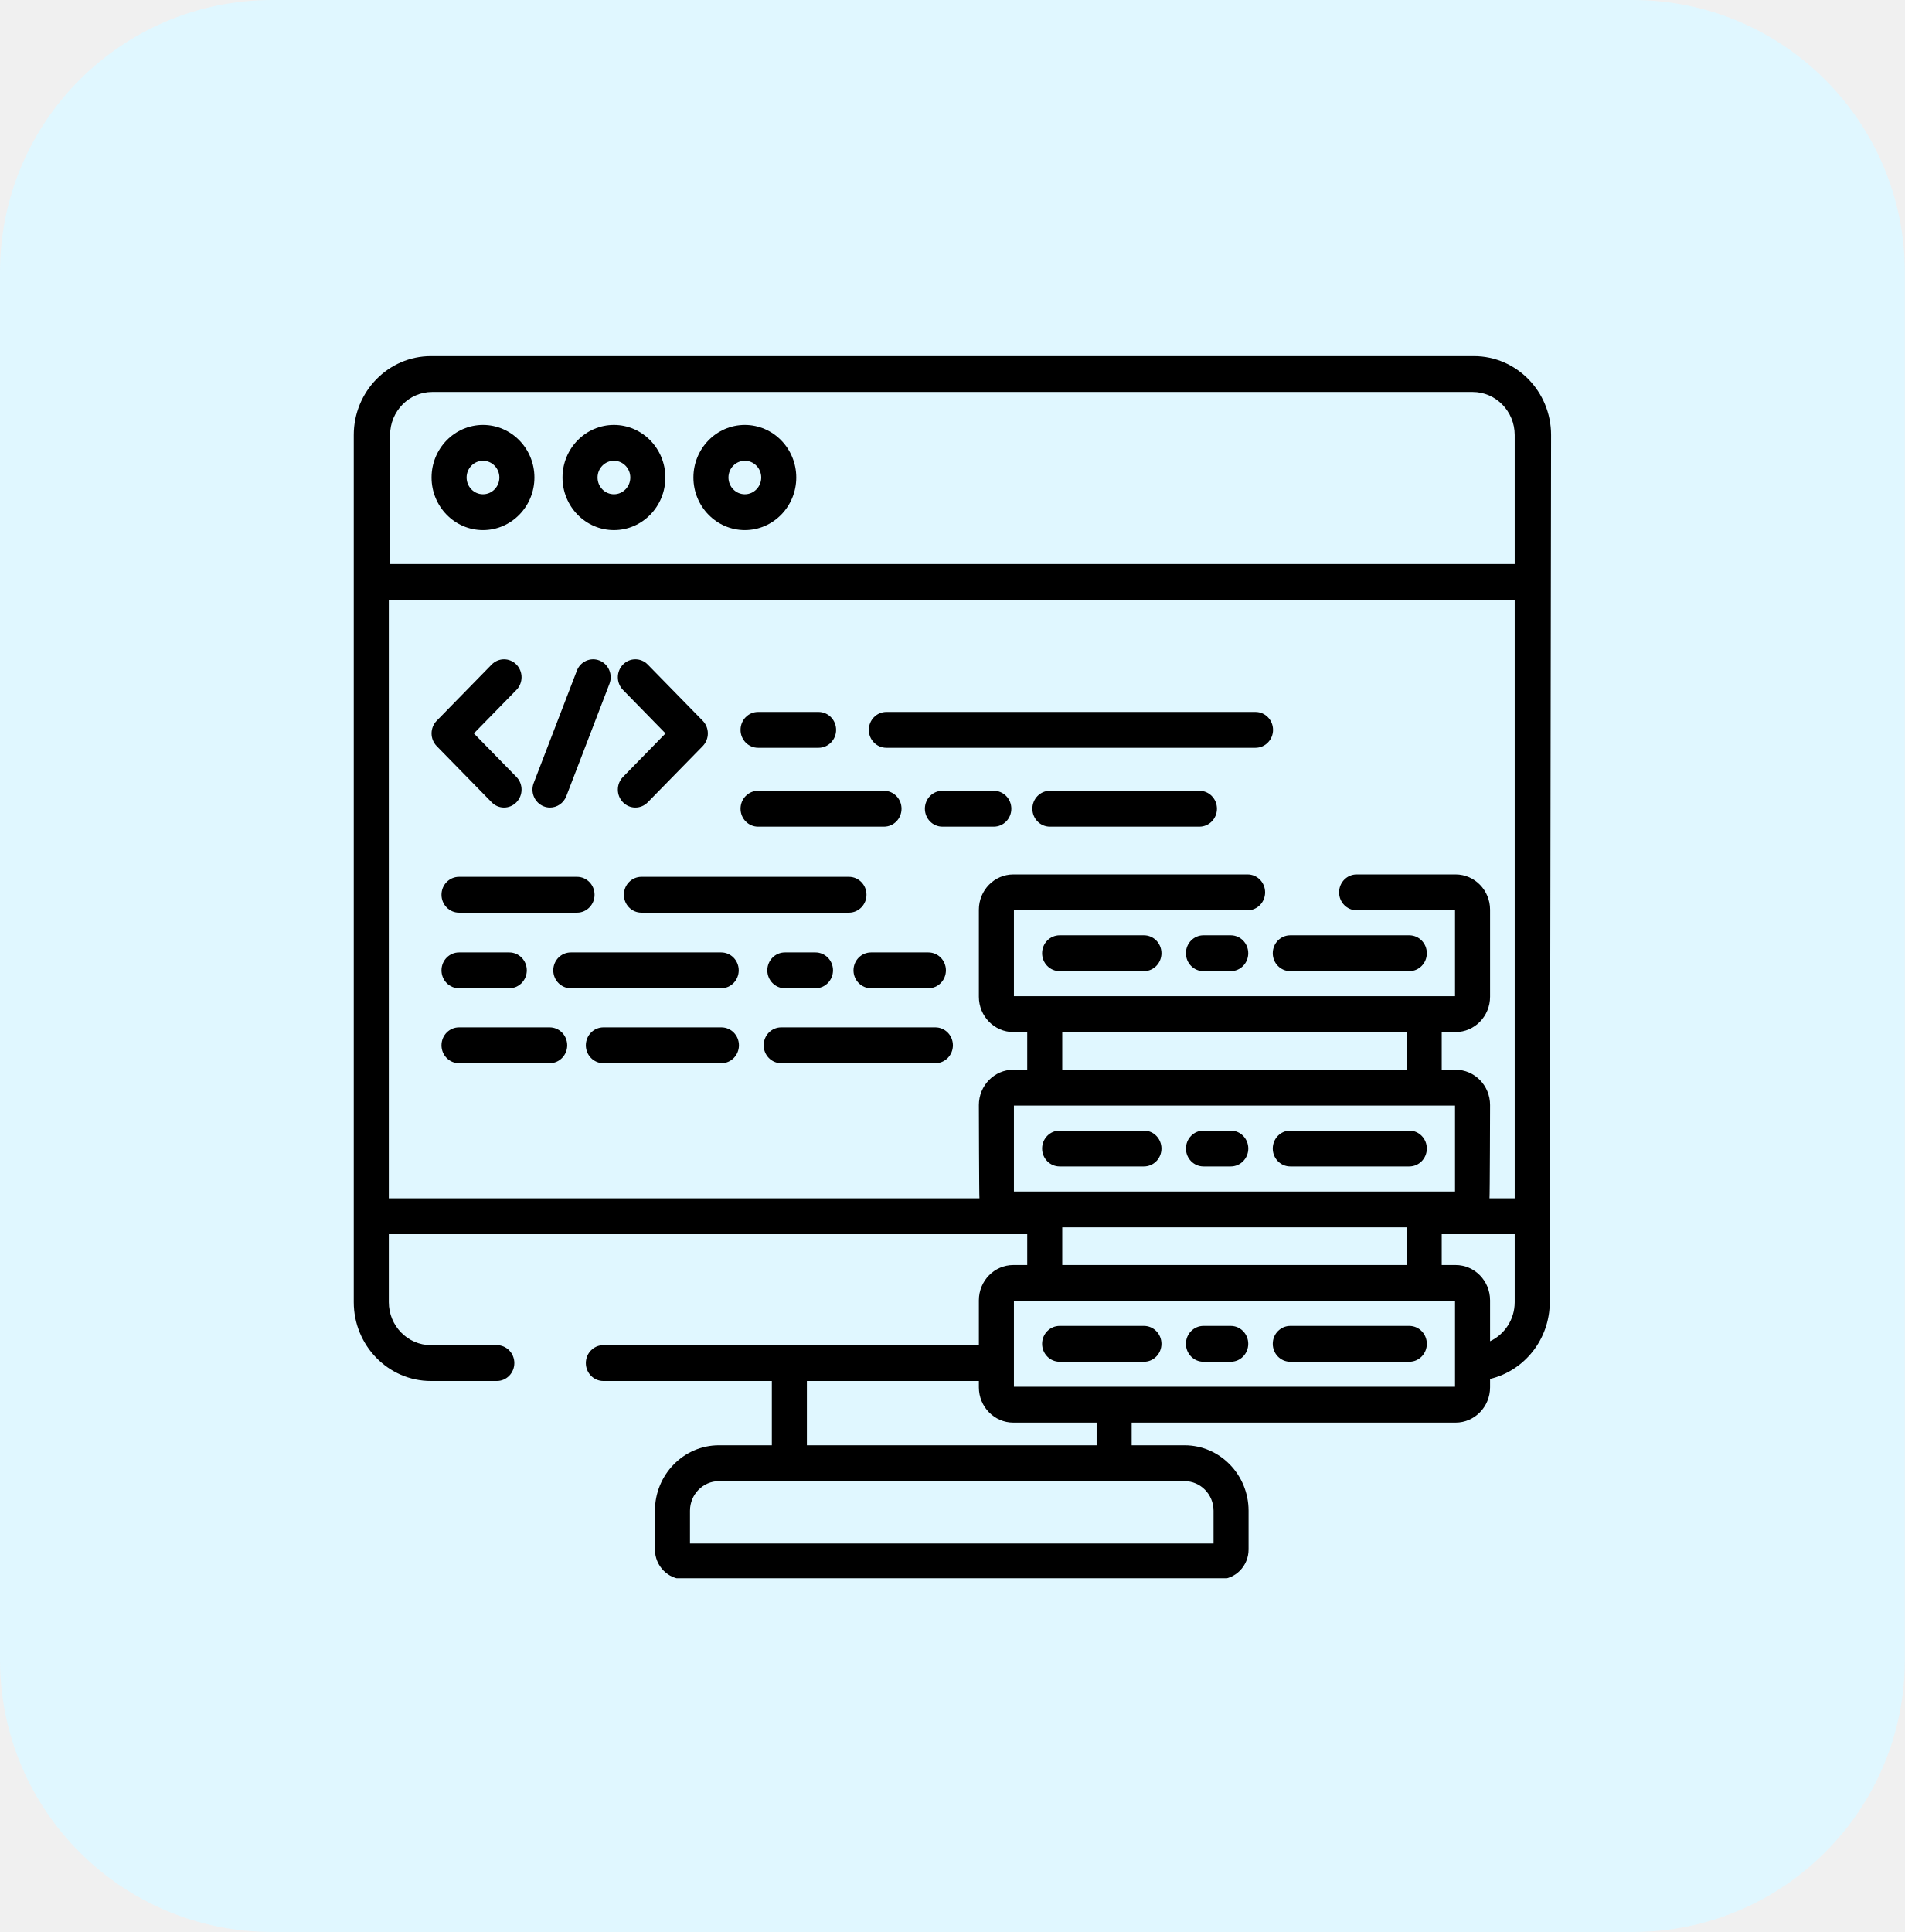
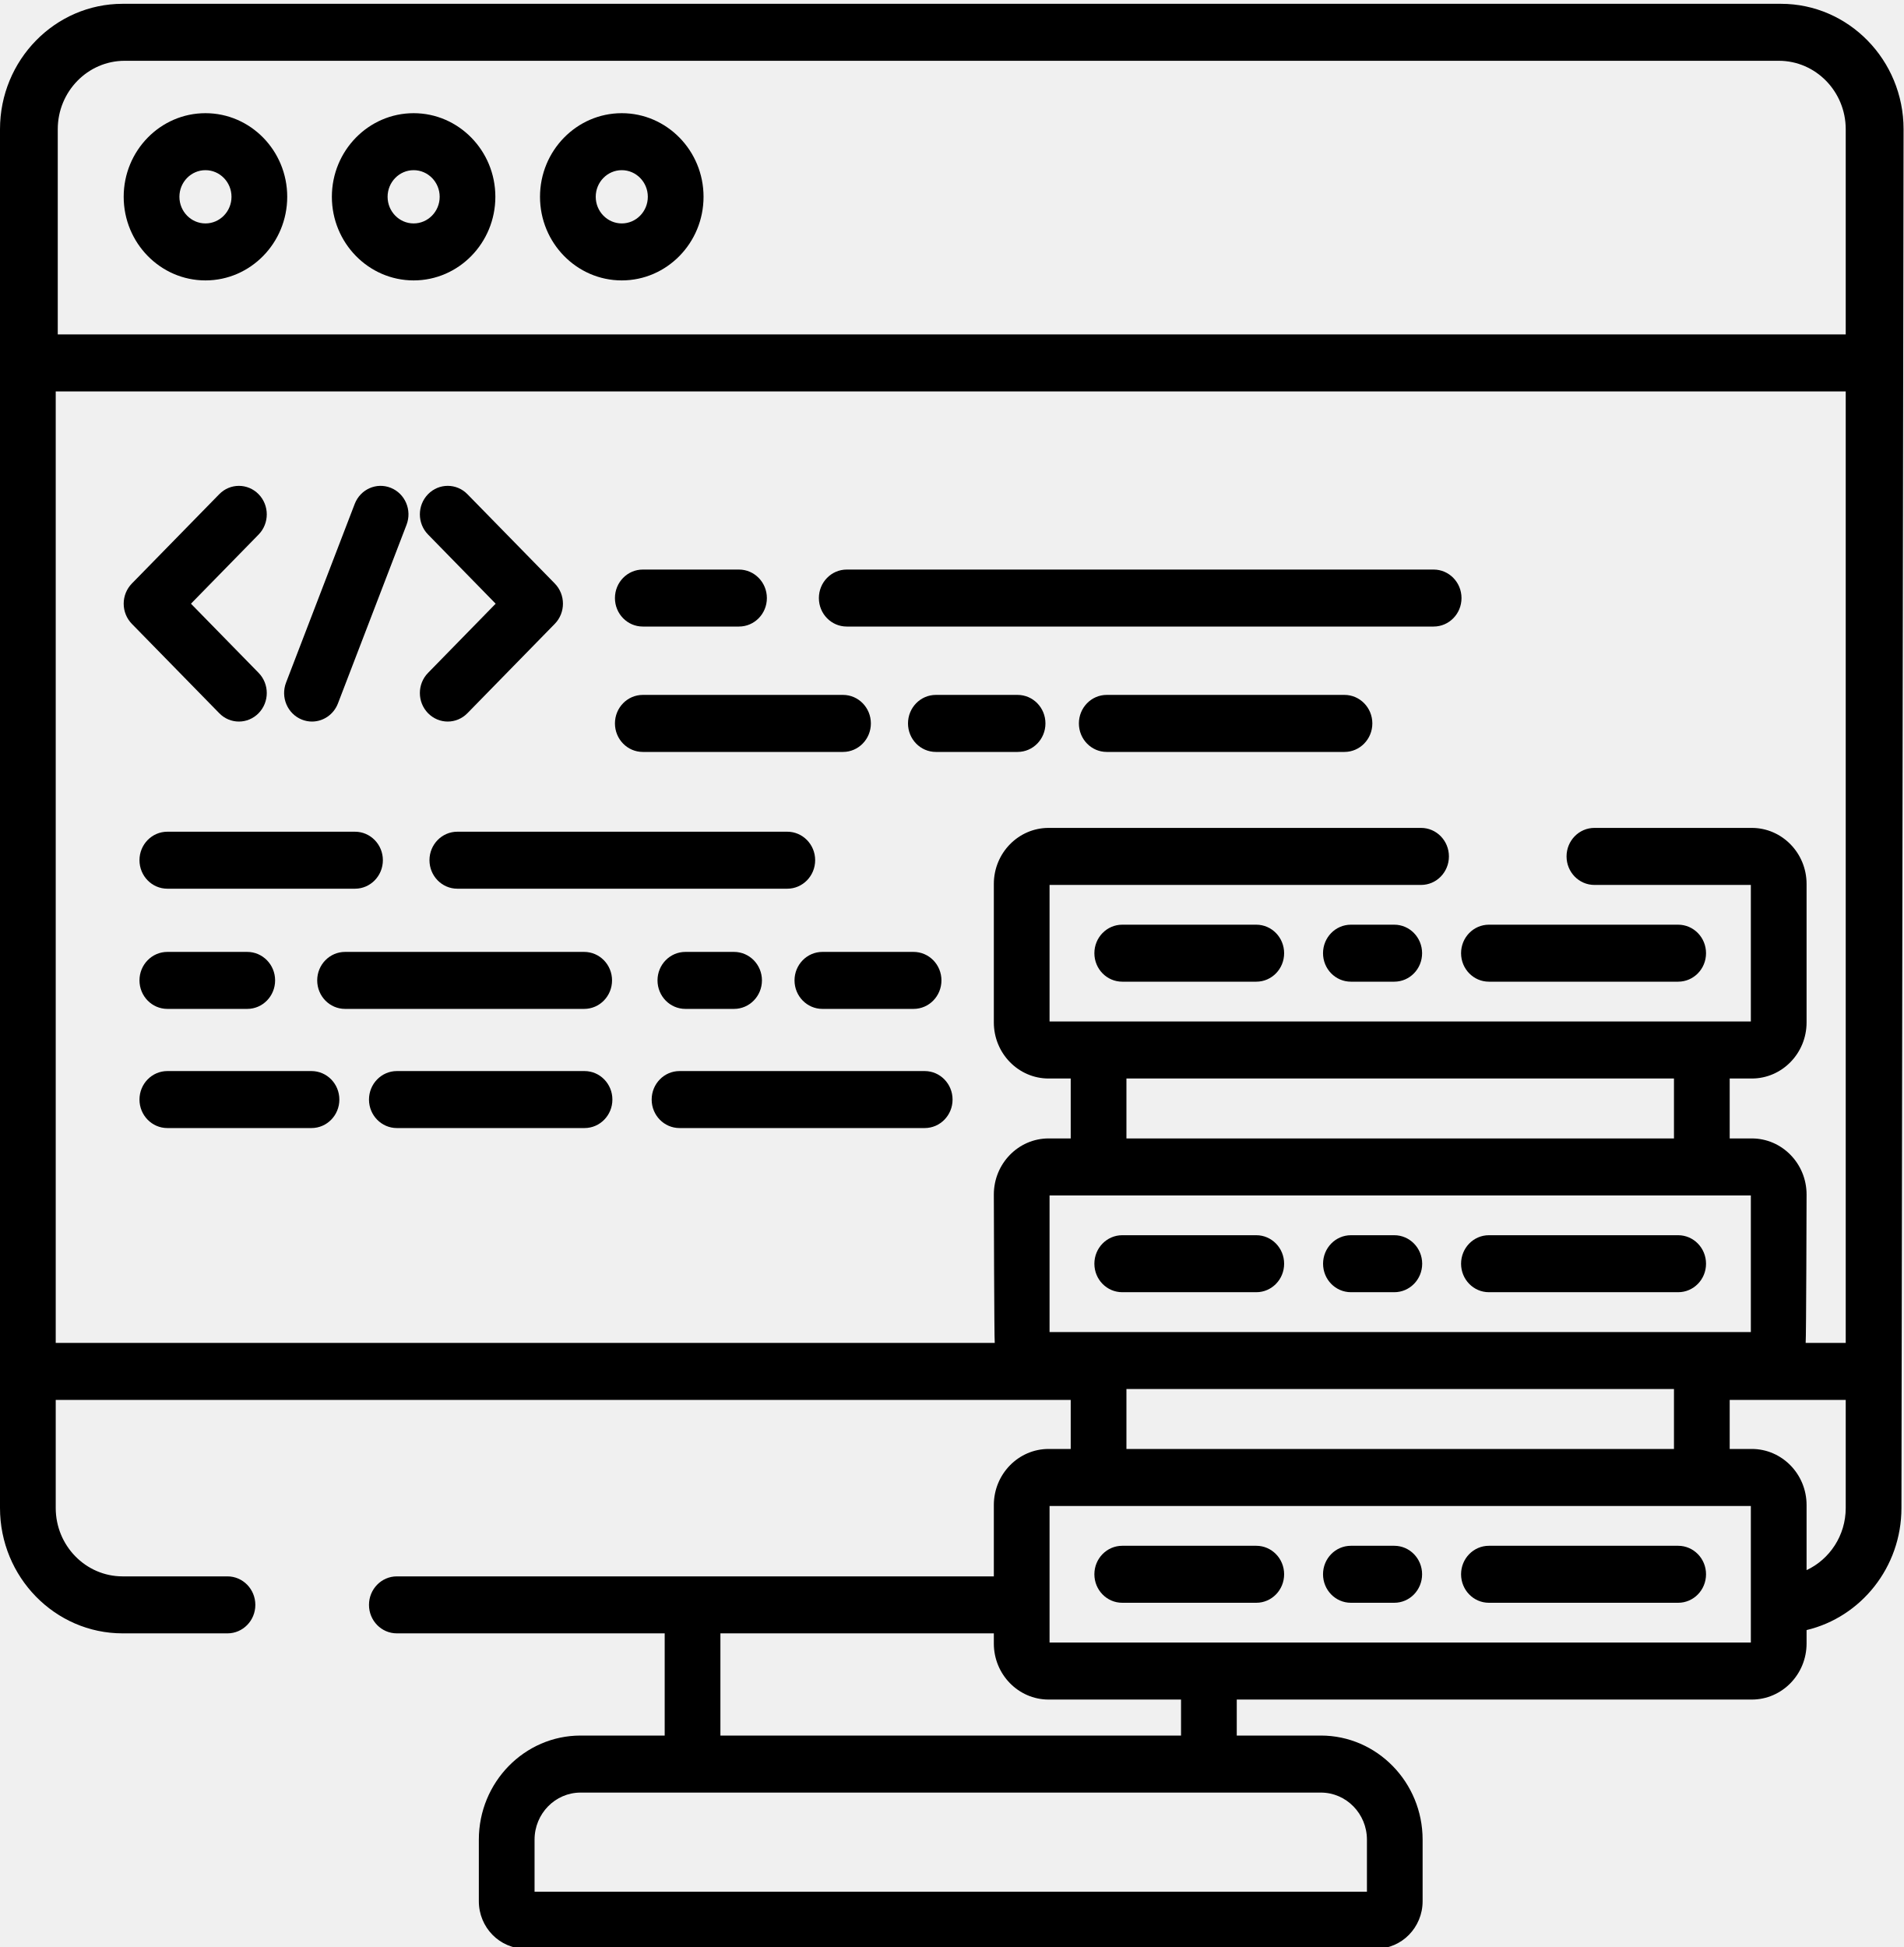
- <svg xmlns="http://www.w3.org/2000/svg" width="70" height="71" viewBox="0 0 70 71" fill="none">
-   <rect width="70" height="71" rx="10" fill="#E0F7FF" />
-   <g clip-path="url(#clip0_3333_2126)">
-     <path d="M18.067 29.483C18.192 29.612 18.357 29.677 18.522 29.677C18.687 29.677 18.852 29.612 18.978 29.483C19.229 29.226 19.229 28.809 18.978 28.552L17.414 26.953L18.978 25.354C19.229 25.096 19.229 24.68 18.978 24.423C18.726 24.165 18.318 24.165 18.067 24.423L16.048 26.487C15.927 26.611 15.859 26.779 15.859 26.953C15.859 27.128 15.927 27.295 16.048 27.419L18.067 29.483Z" fill="black" />
-     <path d="M24.457 26.953L22.894 28.552C22.642 28.809 22.642 29.227 22.894 29.484C23.02 29.612 23.184 29.677 23.349 29.677C23.514 29.677 23.679 29.612 23.804 29.484L25.824 27.419C26.075 27.161 26.075 26.744 25.824 26.487L23.804 24.422C23.553 24.165 23.145 24.165 22.894 24.422C22.642 24.68 22.642 25.097 22.894 25.354L24.457 26.953Z" fill="black" />
-     <path d="M19.976 29.631C20.053 29.662 20.133 29.677 20.211 29.677C20.468 29.677 20.711 29.518 20.811 29.259L22.397 25.129C22.527 24.79 22.364 24.408 22.033 24.275C21.703 24.142 21.328 24.309 21.199 24.647L19.612 28.777C19.482 29.116 19.645 29.498 19.976 29.631Z" fill="black" />
-     <path d="M16.867 33.54H21.206C21.561 33.54 21.849 33.245 21.849 32.881C21.849 32.518 21.561 32.223 21.206 32.223H16.867C16.512 32.223 16.224 32.518 16.224 32.881C16.224 33.245 16.512 33.54 16.867 33.54Z" fill="black" />
-     <path d="M31.198 32.223H23.571C23.215 32.223 22.927 32.518 22.927 32.881C22.927 33.245 23.215 33.54 23.571 33.54H31.198C31.553 33.54 31.842 33.245 31.842 32.881C31.842 32.518 31.553 32.223 31.198 32.223Z" fill="black" />
-     <path d="M16.867 36.318H18.715C19.071 36.318 19.359 36.023 19.359 35.659C19.359 35.296 19.071 35.001 18.715 35.001H16.867C16.512 35.001 16.224 35.296 16.224 35.659C16.224 36.023 16.512 36.318 16.867 36.318Z" fill="black" />
-     <path d="M28.842 35.001C28.486 35.001 28.198 35.296 28.198 35.659C28.198 36.023 28.486 36.318 28.842 36.318H29.967C30.323 36.318 30.612 36.023 30.612 35.659C30.612 35.296 30.323 35.001 29.967 35.001H28.842Z" fill="black" />
-     <path d="M27.147 35.659C27.147 35.296 26.859 35.001 26.503 35.001H20.976C20.62 35.001 20.332 35.296 20.332 35.659C20.332 36.023 20.62 36.318 20.976 36.318H26.503C26.859 36.318 27.147 36.023 27.147 35.659Z" fill="black" />
-     <path d="M31.365 35.659C31.365 36.023 31.654 36.318 32.009 36.318H34.117C34.473 36.318 34.761 36.023 34.761 35.659C34.761 35.296 34.473 35.001 34.117 35.001H32.009C31.654 35.001 31.365 35.296 31.365 35.659Z" fill="black" />
-     <path d="M27.858 27.481H30.081C30.437 27.481 30.726 27.186 30.726 26.823C30.726 26.459 30.437 26.164 30.081 26.164H27.858C27.502 26.164 27.214 26.459 27.214 26.823C27.214 27.186 27.502 27.481 27.858 27.481Z" fill="black" />
-     <path d="M32.572 27.481H46.138C46.493 27.481 46.782 27.186 46.782 26.823C46.782 26.459 46.493 26.164 46.138 26.164H32.572C32.216 26.164 31.928 26.459 31.928 26.823C31.928 27.186 32.216 27.481 32.572 27.481Z" fill="black" />
-     <path d="M44.077 29.061H38.581C38.226 29.061 37.938 29.356 37.938 29.72C37.938 30.084 38.226 30.379 38.581 30.379H44.077C44.432 30.379 44.721 30.084 44.721 29.72C44.721 29.356 44.432 29.061 44.077 29.061Z" fill="black" />
-     <path d="M36.521 29.061H34.632C34.276 29.061 33.988 29.356 33.988 29.72C33.988 30.084 34.276 30.379 34.632 30.379H36.521C36.877 30.379 37.165 30.084 37.165 29.72C37.165 29.356 36.877 29.061 36.521 29.061Z" fill="black" />
-     <path d="M27.858 30.379H32.486C32.841 30.379 33.13 30.084 33.13 29.72C33.13 29.356 32.841 29.061 32.486 29.061H27.858C27.502 29.061 27.214 29.356 27.214 29.72C27.214 30.084 27.502 30.379 27.858 30.379Z" fill="black" />
-     <path d="M26.511 37.755H22.174C21.818 37.755 21.529 38.05 21.529 38.414C21.529 38.777 21.818 39.072 22.174 39.072H26.511C26.867 39.072 27.155 38.777 27.155 38.414C27.155 38.05 26.867 37.755 26.511 37.755Z" fill="black" />
-     <path d="M20.2 37.755H16.867C16.512 37.755 16.224 38.05 16.224 38.414C16.224 38.777 16.512 39.072 16.867 39.072H20.2C20.556 39.072 20.844 38.777 20.844 38.414C20.844 38.05 20.556 37.755 20.2 37.755Z" fill="black" />
-     <path d="M34.374 37.755H28.707C28.352 37.755 28.064 38.05 28.064 38.414C28.064 38.777 28.352 39.072 28.707 39.072H34.374C34.73 39.072 35.018 38.777 35.018 38.414C35.018 38.05 34.73 37.755 34.374 37.755Z" fill="black" />
-     <path d="M42.039 34.372H38.94C38.584 34.372 38.296 34.667 38.296 35.031C38.296 35.395 38.584 35.689 38.94 35.689H42.039C42.394 35.689 42.682 35.395 42.682 35.031C42.682 34.667 42.394 34.372 42.039 34.372Z" fill="black" />
-     <path d="M47.415 35.689H51.79C52.146 35.689 52.434 35.395 52.434 35.031C52.434 34.667 52.146 34.372 51.79 34.372H47.415C47.059 34.372 46.772 34.667 46.772 35.031C46.772 35.395 47.06 35.689 47.415 35.689Z" fill="black" />
-     <path d="M45.228 34.372H44.225C43.869 34.372 43.581 34.667 43.581 35.031C43.581 35.395 43.869 35.689 44.225 35.689H45.228C45.584 35.689 45.871 35.395 45.871 35.031C45.871 34.667 45.584 34.372 45.228 34.372Z" fill="black" />
-     <path d="M38.94 42.866H42.039C42.394 42.866 42.682 42.572 42.682 42.208C42.682 41.844 42.394 41.549 42.039 41.549H38.94C38.584 41.549 38.296 41.844 38.296 42.208C38.296 42.572 38.584 42.866 38.94 42.866Z" fill="black" />
-     <path d="M47.415 42.866H51.79C52.146 42.866 52.434 42.572 52.434 42.208C52.434 41.844 52.146 41.549 51.79 41.549H47.415C47.059 41.549 46.772 41.844 46.772 42.208C46.772 42.572 47.06 42.866 47.415 42.866Z" fill="black" />
-     <path d="M44.226 42.866H45.228C45.584 42.866 45.873 42.572 45.873 42.208C45.873 41.844 45.584 41.549 45.228 41.549H44.226C43.87 41.549 43.582 41.844 43.582 42.208C43.582 42.572 43.87 42.866 44.226 42.866Z" fill="black" />
-     <path d="M42.039 48.727H38.94C38.584 48.727 38.296 49.022 38.296 49.385C38.296 49.749 38.584 50.044 38.94 50.044H42.039C42.394 50.044 42.682 49.749 42.682 49.385C42.682 49.022 42.394 48.727 42.039 48.727Z" fill="black" />
-     <path d="M51.79 48.727H47.415C47.059 48.727 46.772 49.022 46.772 49.385C46.772 49.749 47.059 50.044 47.415 50.044H51.79C52.146 50.044 52.434 49.749 52.434 49.385C52.434 49.022 52.146 48.727 51.79 48.727Z" fill="black" />
-     <path d="M45.228 48.727H44.225C43.869 48.727 43.581 49.022 43.581 49.385C43.581 49.749 43.869 50.044 44.225 50.044H45.228C45.584 50.044 45.871 49.749 45.871 49.385C45.871 49.022 45.584 48.727 45.228 48.727Z" fill="black" />
-     <path d="M54.166 13.088H15.834C14.272 13.088 13 14.388 13 15.987V47.853C13 49.451 14.272 50.751 15.834 50.751H18.258C18.613 50.751 18.901 50.457 18.901 50.093C18.901 49.729 18.613 49.434 18.258 49.434H15.834C14.982 49.434 14.288 48.725 14.288 47.853V45.355H37.749V46.489H37.238C36.54 46.489 35.972 47.071 35.972 47.785V49.434H22.173C21.817 49.434 21.529 49.729 21.529 50.093C21.529 50.457 21.817 50.751 22.173 50.751H28.364V53.113H26.42C25.123 53.113 24.068 54.193 24.068 55.519V56.942C24.068 57.547 24.549 58.039 25.141 58.039H44.81C45.402 58.039 45.883 57.547 45.883 56.942V55.519C45.883 54.193 44.828 53.113 43.531 53.113H41.587V52.281H53.492C54.19 52.281 54.758 51.7 54.758 50.985V50.675C56.013 50.377 56.951 49.225 56.951 47.853L57 15.986C57 14.388 55.729 13.088 54.166 13.088ZM37.26 43.787V40.63H53.47V43.787H37.26ZM39.036 39.312V37.927H51.693V39.312H39.036ZM51.693 45.103V46.489H39.036V45.103H51.693ZM29.652 50.751H35.972V50.986C35.972 51.7 36.54 52.281 37.238 52.281H40.299V53.113H29.652V50.751ZM43.531 54.431C44.118 54.431 44.596 54.919 44.596 55.519V56.722H25.356V55.519C25.356 54.919 25.833 54.431 26.42 54.431H43.531ZM53.47 50.963H37.26V47.807H53.47V50.963ZM55.663 47.853C55.663 48.491 55.291 49.04 54.758 49.29V47.785C54.758 47.071 54.19 46.489 53.492 46.489H52.981V45.355H55.663V47.853ZM55.663 44.038H54.737C54.75 43.963 54.758 40.608 54.758 40.608C54.758 39.893 54.19 39.312 53.492 39.312H52.981V37.927H53.492C54.19 37.927 54.758 37.346 54.758 36.631V33.431C54.758 32.716 54.19 32.135 53.492 32.135H49.854C49.498 32.135 49.21 32.43 49.21 32.794C49.21 33.158 49.498 33.453 49.854 33.453H53.47V36.609H37.26V33.453H45.847C46.203 33.453 46.491 33.158 46.491 32.794C46.491 32.43 46.203 32.135 45.847 32.135H37.238C36.54 32.135 35.972 32.716 35.972 33.431V36.631C35.972 37.346 36.54 37.927 37.238 37.927H37.749V39.312H37.238C36.54 39.312 35.972 39.894 35.972 40.608C35.972 40.608 35.98 43.963 35.993 44.038H14.288V22.047H55.663V44.038ZM55.663 20.729H14.335V15.986C14.335 15.114 15.029 14.405 15.882 14.405H54.117C54.97 14.405 55.663 15.114 55.663 15.987V20.729Z" fill="black" />
-     <path d="M17.749 15.616C16.707 15.616 15.859 16.483 15.859 17.548C15.859 18.614 16.707 19.481 17.749 19.481C18.791 19.481 19.639 18.614 19.639 17.548C19.639 16.483 18.791 15.616 17.749 15.616ZM17.749 18.164C17.417 18.164 17.147 17.888 17.147 17.548C17.147 17.209 17.417 16.933 17.749 16.933C18.081 16.933 18.351 17.209 18.351 17.548C18.351 17.888 18.081 18.164 17.749 18.164Z" fill="black" />
-     <path d="M22.561 15.616C21.519 15.616 20.671 16.483 20.671 17.548C20.671 18.614 21.519 19.481 22.561 19.481C23.603 19.481 24.451 18.614 24.451 17.548C24.451 16.483 23.602 15.616 22.561 15.616ZM22.561 18.164C22.229 18.164 21.959 17.888 21.959 17.548C21.959 17.209 22.229 16.933 22.561 16.933C22.892 16.933 23.163 17.209 23.163 17.548C23.163 17.888 22.892 18.164 22.561 18.164Z" fill="black" />
-     <path d="M27.372 15.616C26.33 15.616 25.482 16.483 25.482 17.548C25.482 18.614 26.33 19.481 27.372 19.481C28.414 19.481 29.262 18.614 29.262 17.548C29.262 16.483 28.414 15.616 27.372 15.616ZM27.372 18.164C27.04 18.164 26.77 17.888 26.77 17.548C26.77 17.209 27.04 16.933 27.372 16.933C27.704 16.933 27.974 17.209 27.974 17.548C27.974 17.888 27.704 18.164 27.372 18.164Z" fill="black" />
+ <svg xmlns="http://www.w3.org/2000/svg" width="44" height="45" viewBox="0 0 44 45" fill="none">
+   <g id="data 1" clip-path="url(#clip0_3614_2127)">
+     <path id="Vector" d="M5.067 16.483C5.192 16.612 5.357 16.677 5.522 16.677C5.687 16.677 5.852 16.612 5.978 16.483C6.229 16.226 6.229 15.809 5.978 15.552L4.414 13.953L5.978 12.354C6.229 12.097 6.229 11.68 5.978 11.423C5.726 11.165 5.318 11.165 5.067 11.423L3.048 13.487C2.927 13.611 2.859 13.778 2.859 13.953C2.859 14.128 2.927 14.295 3.048 14.419L5.067 16.483Z" fill="black" />
+     <path id="Vector_2" d="M11.457 13.953L9.894 15.552C9.642 15.809 9.642 16.227 9.894 16.484C10.02 16.612 10.184 16.677 10.349 16.677C10.514 16.677 10.679 16.612 10.804 16.484L12.824 14.418C13.075 14.161 13.075 13.744 12.824 13.487L10.804 11.422C10.553 11.165 10.145 11.165 9.894 11.422C9.642 11.68 9.642 12.097 9.894 12.354L11.457 13.953Z" fill="black" />
+     <path id="Vector_3" d="M6.976 16.631C7.053 16.662 7.133 16.677 7.211 16.677C7.468 16.677 7.711 16.518 7.811 16.259L9.397 12.129C9.527 11.79 9.364 11.408 9.033 11.275C8.702 11.142 8.329 11.309 8.199 11.647L6.612 15.777C6.482 16.116 6.645 16.498 6.976 16.631Z" fill="black" />
+     <path id="Vector_4" d="M3.868 20.54H8.206C8.561 20.54 8.85 20.245 8.85 19.881C8.85 19.518 8.561 19.223 8.206 19.223H3.868C3.512 19.223 3.224 19.518 3.224 19.881C3.224 20.245 3.512 20.54 3.868 20.54Z" fill="black" />
+     <path id="Vector_5" d="M18.198 19.223H10.571C10.215 19.223 9.927 19.518 9.927 19.881C9.927 20.245 10.215 20.54 10.571 20.54H18.198C18.553 20.54 18.842 20.245 18.842 19.881C18.842 19.518 18.553 19.223 18.198 19.223Z" fill="black" />
+     <path id="Vector_6" d="M3.868 23.318H5.715C6.071 23.318 6.359 23.023 6.359 22.659C6.359 22.296 6.071 22.001 5.715 22.001H3.868C3.512 22.001 3.224 22.296 3.224 22.659C3.224 23.023 3.512 23.318 3.868 23.318Z" fill="black" />
+     <path id="Vector_7" d="M15.842 22.001C15.486 22.001 15.198 22.296 15.198 22.659C15.198 23.023 15.486 23.318 15.842 23.318H16.967C17.323 23.318 17.612 23.023 17.612 22.659C17.612 22.296 17.323 22.001 16.967 22.001H15.842Z" fill="black" />
+     <path id="Vector_8" d="M14.147 22.659C14.147 22.296 13.859 22.001 13.503 22.001H7.976C7.62 22.001 7.332 22.296 7.332 22.659C7.332 23.023 7.62 23.318 7.976 23.318H13.503C13.859 23.318 14.147 23.023 14.147 22.659Z" fill="black" />
+     <path id="Vector_9" d="M18.365 22.659C18.365 23.023 18.654 23.318 19.009 23.318H21.117C21.473 23.318 21.761 23.023 21.761 22.659C21.761 22.296 21.473 22.001 21.117 22.001H19.009C18.654 22.001 18.365 22.296 18.365 22.659Z" fill="black" />
+     <path id="Vector_10" d="M14.858 14.481H17.081C17.437 14.481 17.726 14.187 17.726 13.823C17.726 13.459 17.437 13.164 17.081 13.164H14.858C14.502 13.164 14.214 13.459 14.214 13.823C14.214 14.187 14.502 14.481 14.858 14.481Z" fill="black" />
+     <path id="Vector_11" d="M19.572 14.481H33.138C33.493 14.481 33.782 14.187 33.782 13.823C33.782 13.459 33.493 13.164 33.138 13.164H19.572C19.216 13.164 18.928 13.459 18.928 13.823C18.928 14.187 19.216 14.481 19.572 14.481Z" fill="black" />
+     <path id="Vector_12" d="M31.077 16.061H25.581C25.226 16.061 24.938 16.356 24.938 16.72C24.938 17.084 25.226 17.379 25.581 17.379H31.077C31.432 17.379 31.721 17.084 31.721 16.72C31.721 16.356 31.432 16.061 31.077 16.061Z" fill="black" />
+     <path id="Vector_13" d="M23.521 16.061H21.632C21.276 16.061 20.988 16.356 20.988 16.72C20.988 17.084 21.276 17.379 21.632 17.379H23.521C23.877 17.379 24.165 17.084 24.165 16.72C24.165 16.356 23.877 16.061 23.521 16.061Z" fill="black" />
+     <path id="Vector_14" d="M14.858 17.379H19.486C19.841 17.379 20.13 17.084 20.13 16.72C20.13 16.356 19.841 16.061 19.486 16.061H14.858C14.502 16.061 14.214 16.356 14.214 16.72C14.214 17.084 14.502 17.379 14.858 17.379Z" fill="black" />
+     <path id="Vector_15" d="M13.511 24.755H9.173C8.818 24.755 8.529 25.05 8.529 25.414C8.529 25.777 8.818 26.072 9.173 26.072H13.511C13.867 26.072 14.155 25.777 14.155 25.414C14.155 25.05 13.867 24.755 13.511 24.755Z" fill="black" />
+     <path id="Vector_16" d="M7.2 24.755H3.868C3.512 24.755 3.224 25.05 3.224 25.414C3.224 25.777 3.512 26.072 3.868 26.072H7.2C7.556 26.072 7.844 25.777 7.844 25.414C7.844 25.05 7.556 24.755 7.2 24.755Z" fill="black" />
+     <path id="Vector_17" d="M21.374 24.755H15.707C15.351 24.755 15.063 25.05 15.063 25.414C15.063 25.777 15.351 26.072 15.707 26.072H21.374C21.73 26.072 22.018 25.777 22.018 25.414C22.018 25.05 21.73 24.755 21.374 24.755Z" fill="black" />
+     <path id="Vector_18" d="M29.039 21.372H25.94C25.584 21.372 25.296 21.667 25.296 22.031C25.296 22.395 25.584 22.689 25.94 22.689H29.039C29.394 22.689 29.682 22.395 29.682 22.031C29.682 21.667 29.394 21.372 29.039 21.372Z" fill="black" />
+     <path id="Vector_19" d="M34.415 22.689H38.79C39.146 22.689 39.434 22.395 39.434 22.031C39.434 21.667 39.146 21.372 38.79 21.372H34.415C34.059 21.372 33.772 21.667 33.772 22.031C33.772 22.395 34.06 22.689 34.415 22.689Z" fill="black" />
+     <path id="Vector_20" d="M32.228 21.372H31.225C30.869 21.372 30.581 21.667 30.581 22.031C30.581 22.395 30.869 22.689 31.225 22.689H32.228C32.584 22.689 32.871 22.395 32.871 22.031C32.871 21.667 32.584 21.372 32.228 21.372Z" fill="black" />
+     <path id="Vector_21" d="M25.94 29.866H29.039C29.394 29.866 29.682 29.572 29.682 29.208C29.682 28.844 29.394 28.549 29.039 28.549H25.94C25.584 28.549 25.296 28.844 25.296 29.208C25.296 29.572 25.584 29.866 25.94 29.866Z" fill="black" />
+     <path id="Vector_22" d="M34.415 29.866H38.79C39.146 29.866 39.434 29.572 39.434 29.208C39.434 28.844 39.146 28.549 38.79 28.549H34.415C34.059 28.549 33.772 28.844 33.772 29.208C33.772 29.572 34.06 29.866 34.415 29.866Z" fill="black" />
+     <path id="Vector_23" d="M31.226 29.866H32.228C32.584 29.866 32.873 29.572 32.873 29.208C32.873 28.844 32.584 28.549 32.228 28.549H31.226C30.87 28.549 30.582 28.844 30.582 29.208C30.582 29.572 30.87 29.866 31.226 29.866Z" fill="black" />
+     <path id="Vector_24" d="M29.039 35.727H25.94C25.584 35.727 25.296 36.022 25.296 36.385C25.296 36.749 25.584 37.044 25.94 37.044H29.039C29.394 37.044 29.682 36.749 29.682 36.385C29.682 36.022 29.394 35.727 29.039 35.727Z" fill="black" />
+     <path id="Vector_25" d="M38.79 35.727H34.415C34.059 35.727 33.772 36.022 33.772 36.385C33.772 36.749 34.059 37.044 34.415 37.044H38.79C39.146 37.044 39.434 36.749 39.434 36.385C39.434 36.022 39.146 35.727 38.79 35.727Z" fill="black" />
+     <path id="Vector_26" d="M32.228 35.727H31.225C30.869 35.727 30.581 36.022 30.581 36.385C30.581 36.749 30.869 37.044 31.225 37.044H32.228C32.584 37.044 32.871 36.749 32.871 36.385C32.871 36.022 32.584 35.727 32.228 35.727Z" fill="black" />
+     <path id="Vector_27" d="M41.166 0.088H2.834C1.272 0.088 0 1.388 0 2.987V34.853C0 36.451 1.272 37.751 2.834 37.751H5.258C5.613 37.751 5.902 37.457 5.902 37.093C5.902 36.729 5.613 36.434 5.258 36.434H2.834C1.982 36.434 1.288 35.725 1.288 34.853V32.355H24.749V33.489H24.238C23.54 33.489 22.972 34.071 22.972 34.785V36.434H9.173C8.817 36.434 8.529 36.729 8.529 37.093C8.529 37.457 8.817 37.751 9.173 37.751H15.364V40.113H13.42C12.123 40.113 11.068 41.193 11.068 42.519V43.942C11.068 44.547 11.549 45.039 12.141 45.039H31.81C32.402 45.039 32.883 44.547 32.883 43.942V42.519C32.883 41.193 31.828 40.113 30.531 40.113H28.587V39.281H40.492C41.19 39.281 41.758 38.7 41.758 37.985V37.675C43.013 37.377 43.951 36.225 43.951 34.853L44 2.986C44 1.388 42.729 0.088 41.166 0.088ZM24.26 30.787V27.63H40.47V30.787H24.26ZM26.037 26.312V24.927H38.693V26.312H26.037ZM38.693 32.103V33.489H26.037V32.103H38.693ZM16.652 37.751H22.972V37.986C22.972 38.7 23.54 39.281 24.238 39.281H27.299V40.113H16.652V37.751ZM30.531 41.431C31.118 41.431 31.596 41.919 31.596 42.519V43.722H12.356V42.519C12.356 41.919 12.833 41.431 13.42 41.431H30.531ZM40.47 37.963H24.26V34.807H40.47V37.963ZM42.663 34.853C42.663 35.491 42.291 36.04 41.758 36.29V34.785C41.758 34.071 41.19 33.489 40.492 33.489H39.981V32.355H42.663V34.853ZM42.663 31.038H41.737C41.75 30.963 41.758 27.608 41.758 27.608C41.758 26.893 41.19 26.312 40.492 26.312H39.981V24.927H40.492C41.19 24.927 41.758 24.346 41.758 23.631V20.43C41.758 19.716 41.19 19.135 40.492 19.135H36.854C36.498 19.135 36.21 19.43 36.21 19.794C36.21 20.158 36.498 20.453 36.854 20.453H40.47V23.609H24.26V20.453H32.847C33.203 20.453 33.491 20.158 33.491 19.794C33.491 19.43 33.203 19.135 32.847 19.135H24.238C23.54 19.135 22.972 19.716 22.972 20.43V23.631C22.972 24.346 23.54 24.927 24.238 24.927H24.749V26.312H24.238C23.54 26.312 22.972 26.894 22.972 27.608C22.972 27.608 22.98 30.963 22.993 31.038H1.288V9.047H42.663V31.038ZM42.663 7.729H1.335V2.986C1.335 2.115 2.029 1.405 2.882 1.405H41.117C41.97 1.405 42.663 2.115 42.663 2.987V7.729Z" fill="black" />
+     <path id="Vector_28" d="M4.749 2.616C3.707 2.616 2.859 3.483 2.859 4.548C2.859 5.614 3.707 6.481 4.749 6.481C5.791 6.481 6.639 5.614 6.639 4.548C6.639 3.483 5.791 2.616 4.749 2.616ZM4.749 5.164C4.417 5.164 4.147 4.888 4.147 4.548C4.147 4.209 4.417 3.933 4.749 3.933C5.081 3.933 5.351 4.209 5.351 4.548C5.351 4.888 5.081 5.164 4.749 5.164Z" fill="black" />
+     <path id="Vector_29" d="M9.561 2.616C8.519 2.616 7.671 3.483 7.671 4.548C7.671 5.614 8.519 6.481 9.561 6.481C10.603 6.481 11.45 5.614 11.45 4.548C11.45 3.483 10.602 2.616 9.561 2.616ZM9.561 5.164C9.229 5.164 8.959 4.888 8.959 4.548C8.959 4.209 9.229 3.933 9.561 3.933C9.893 3.933 10.163 4.209 10.163 4.548C10.163 4.888 9.893 5.164 9.561 5.164Z" fill="black" />
+     <path id="Vector_30" d="M14.372 2.616C13.33 2.616 12.482 3.483 12.482 4.548C12.482 5.614 13.33 6.481 14.372 6.481C15.414 6.481 16.262 5.614 16.262 4.548C16.262 3.483 15.414 2.616 14.372 2.616ZM14.372 5.164C14.04 5.164 13.77 4.888 13.77 4.548C13.77 4.209 14.04 3.933 14.372 3.933C14.704 3.933 14.974 4.209 14.974 4.548C14.974 4.888 14.704 5.164 14.372 5.164Z" fill="black" />
  </g>
  <defs>
-     <clipPath id="clip0_3333_2126">
-       <rect width="44" height="45" fill="white" transform="translate(13 13)" />
+     <clipPath id="clip0_3614_2127">
+       <rect width="44" height="45" fill="white" />
    </clipPath>
  </defs>
</svg>
